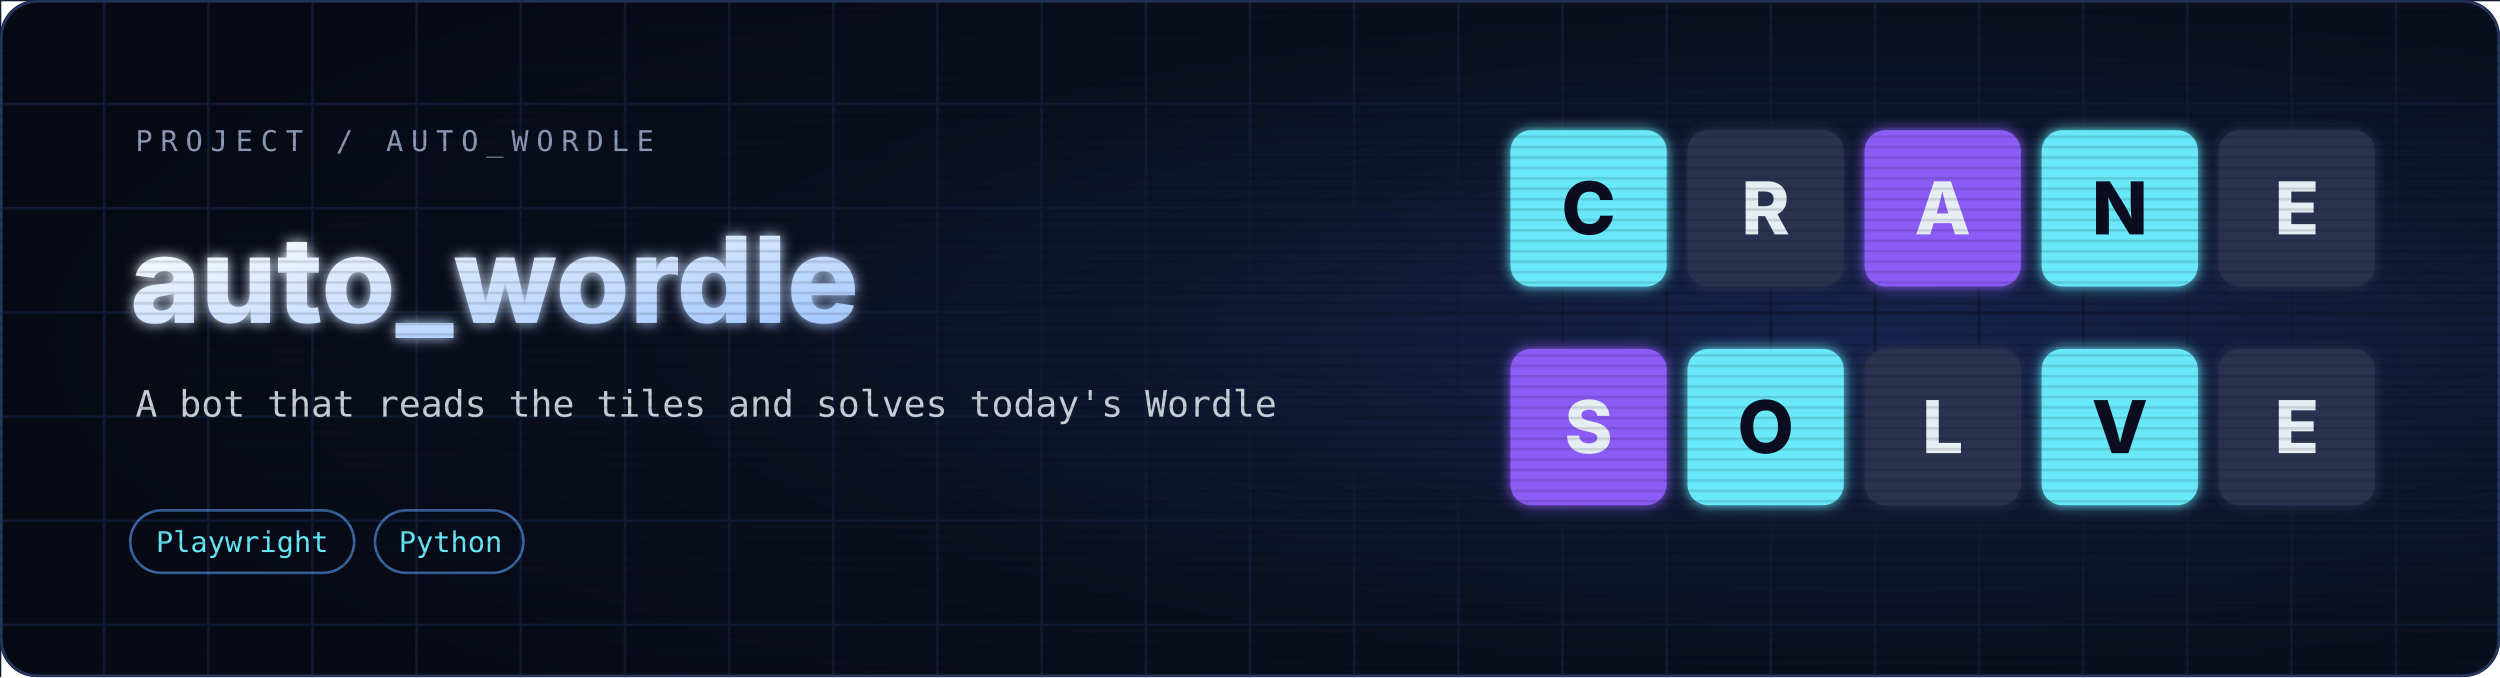
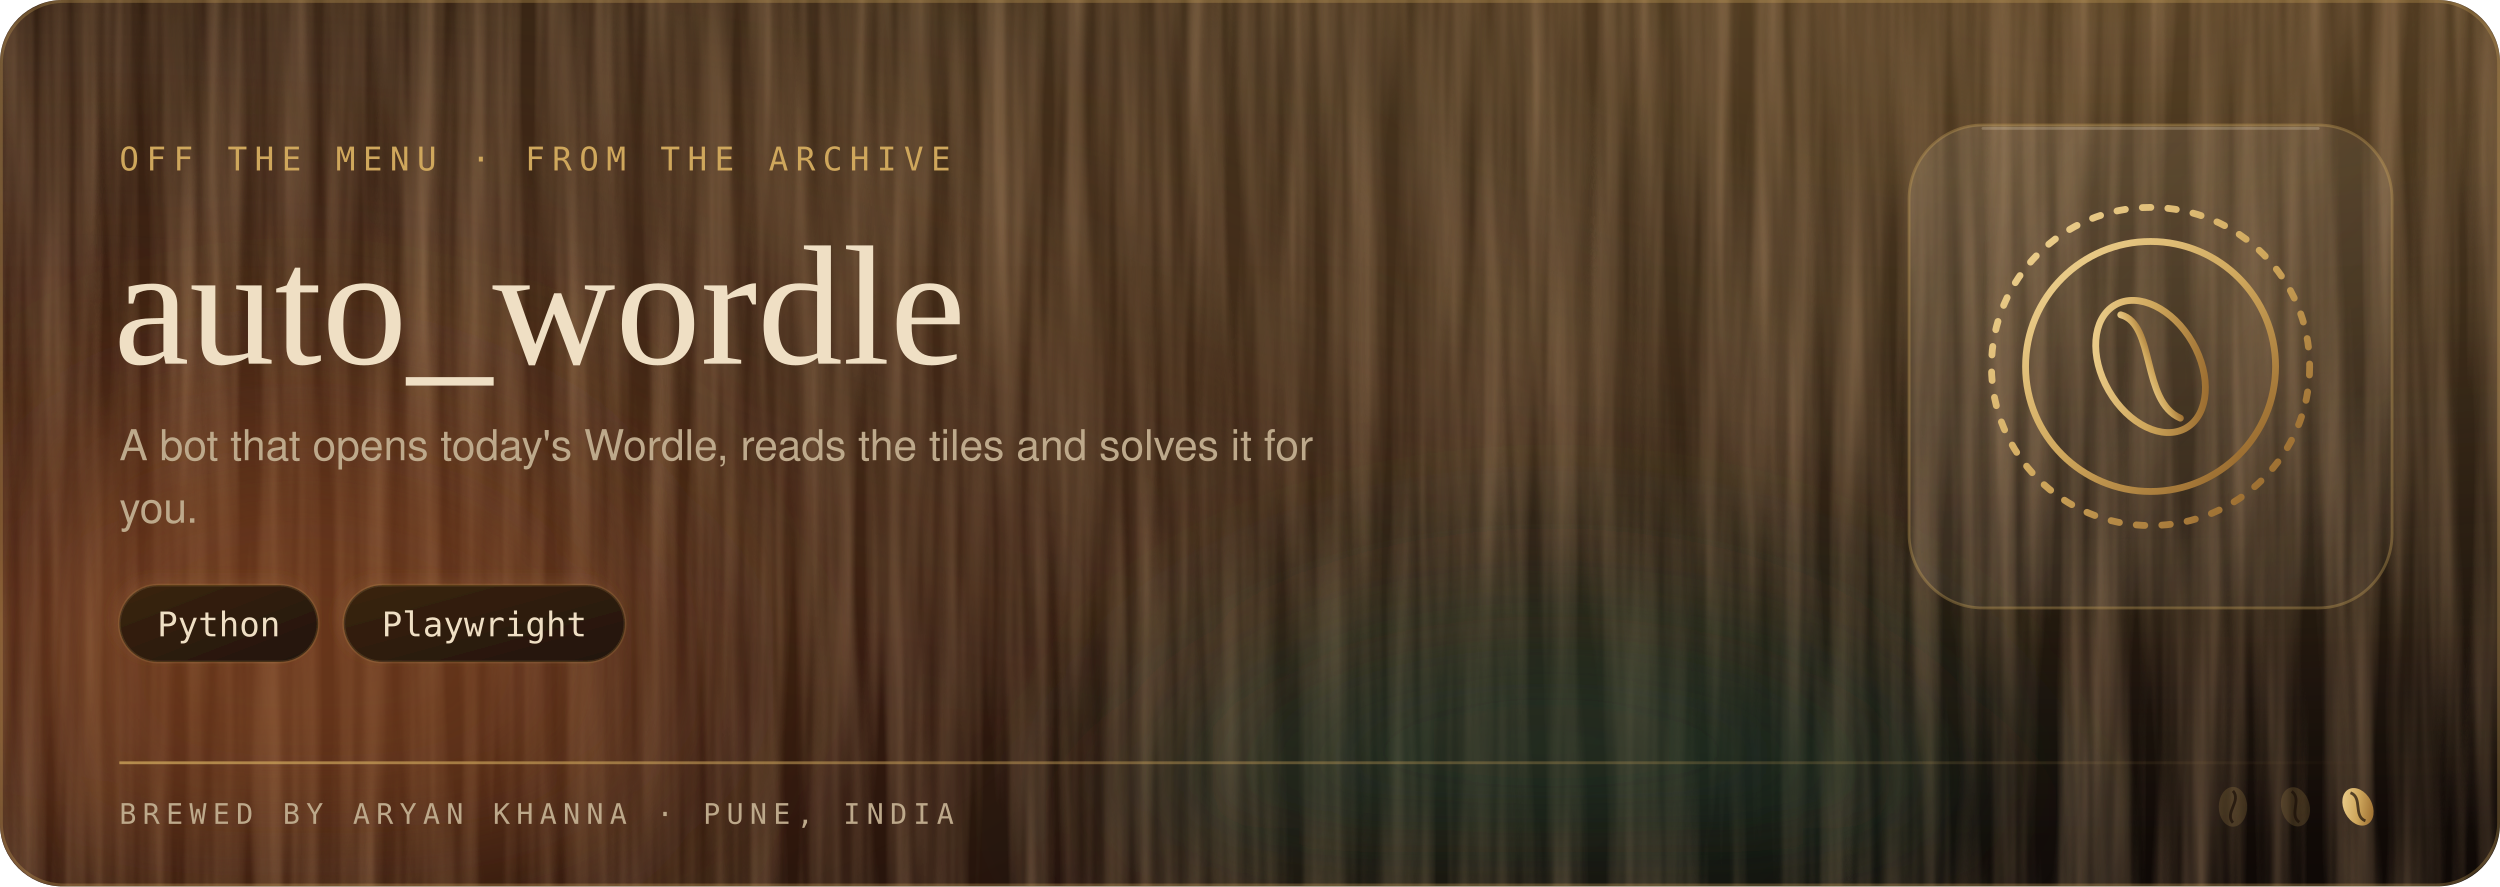
- <svg xmlns="http://www.w3.org/2000/svg" viewBox="0 0 960 260" width="100%" role="img" aria-label="auto_wordle: A bot that reads the tiles and solves today's Wordle">
+ <svg xmlns="http://www.w3.org/2000/svg" viewBox="0 0 880 312" width="100%" role="img" aria-label="auto_wordle: A bot that opens today's Wordle, reads the tiles and solves it for you.">
  <defs>
-     <radialGradient id="bgg" cx=".75" cy=".5" r=".75">
-       <stop offset="0" stop-color="#16244d" />
-       <stop offset=".6" stop-color="#0b1020" />
-       <stop offset="1" stop-color="#070a14" />
+     <linearGradient id="wall" x1="0" y1="0" x2="0" y2="1">
+       <stop offset="0" stop-color="#24150c" />
+       <stop offset=".6" stop-color="#170e09" />
+       <stop offset="1" stop-color="#0f0906" />
+     </linearGradient>
+     <radialGradient id="lamp" cx=".84" cy="0" r=".95">
+       <stop offset="0" stop-color="#cfa75c" stop-opacity=".30" />
+       <stop offset="1" stop-color="#cfa75c" stop-opacity="0" />
    </radialGradient>
-     <linearGradient id="ng" x1="0" y1="0" x2="1" y2="1">
-       <stop offset="0" stop-color="#fff" />
-       <stop offset="1" stop-color="#9cc4ff" />
+     <radialGradient id="ember" cx="0" cy=".7" r=".8">
+       <stop offset="0" stop-color="#7a3a1e" stop-opacity=".55" />
+       <stop offset="1" stop-color="#7a3a1e" stop-opacity="0" />
+     </radialGradient>
+     <linearGradient id="glass" x1="0" y1="0" x2="1" y2="1">
+       <stop offset="0" stop-color="#efdfc4" stop-opacity=".13" />
+       <stop offset="1" stop-color="#efdfc4" stop-opacity=".03" />
    </linearGradient>
-     <filter id="glow" x="-30%" y="-30%" width="160%" height="160%">
-       <feGaussianBlur stdDeviation="2.5" result="b" />
-       <feMerge>
-         <feMergeNode in="b" />
-         <feMergeNode in="SourceGraphic" />
-       </feMerge>
+     <linearGradient id="green" x1="0" y1="0" x2="1" y2="1">
+       <stop offset="0" stop-color="#1d4435" stop-opacity=".85" />
+       <stop offset="1" stop-color="#efdfc4" stop-opacity=".04" />
+     </linearGradient>
+     <linearGradient id="brass" x1="0" y1="0" x2="1" y2="1">
+       <stop offset="0" stop-color="#f3d898" />
+       <stop offset=".5" stop-color="#cfa75c" />
+       <stop offset="1" stop-color="#8a5a22" />
+     </linearGradient>
+     <linearGradient id="neo" x1="0" y1="0" x2="1" y2="1">
+       <stop offset="0" stop-color="#3a2411" />
+       <stop offset="1" stop-color="#22140b" />
+     </linearGradient>
+     <linearGradient id="fade" x1="0" y1="0" x2="1" y2="0">
+       <stop offset="0" stop-color="#cfa75c" stop-opacity=".75" />
+       <stop offset="1" stop-color="#cfa75c" stop-opacity="0" />
+     </linearGradient>
+     <filter id="grain" x="0" y="0" width="100%" height="100%">
+       <feTurbulence type="fractalNoise" baseFrequency=".11 .005" numOctaves="3" seed="7" />
+       <feColorMatrix values="0 0 0 0 .62  0 0 0 0 .38  0 0 0 0 .2  1.4 0 0 0 -.42" />
    </filter>
-     <pattern id="scan" width="4" height="4" patternUnits="userSpaceOnUse">
-       <rect width="4" height="1" fill="#000" opacity=".12" />
-     </pattern>
+     <filter id="blur" x="-60%" y="-60%" width="220%" height="220%">
+       <feGaussianBlur stdDeviation="36" />
+     </filter>
+     <filter id="lift" x="-20%" y="-40%" width="140%" height="190%">
+       <feDropShadow dx="3" dy="4" stdDeviation="4" flood-color="#000" flood-opacity=".6" />
+       <feDropShadow dx="-2" dy="-2" stdDeviation="2.5" flood-color="#96623a" flood-opacity=".26" />
+     </filter>
+     <clipPath id="clip">
+       <rect width="880" height="312" rx="22" />
+     </clipPath>
  </defs>
-   <rect width="960" height="260" rx="14" fill="url(#bgg)" />
-   <path d="M0 0V260" stroke="#101a33" />
-   <path d="M40 0V260" stroke="#101a33" />
-   <path d="M80 0V260" stroke="#101a33" />
-   <path d="M120 0V260" stroke="#101a33" />
-   <path d="M160 0V260" stroke="#101a33" />
-   <path d="M200 0V260" stroke="#101a33" />
-   <path d="M240 0V260" stroke="#101a33" />
-   <path d="M280 0V260" stroke="#101a33" />
-   <path d="M320 0V260" stroke="#101a33" />
-   <path d="M360 0V260" stroke="#101a33" />
-   <path d="M400 0V260" stroke="#101a33" />
-   <path d="M440 0V260" stroke="#101a33" />
-   <path d="M480 0V260" stroke="#101a33" />
-   <path d="M520 0V260" stroke="#101a33" />
-   <path d="M560 0V260" stroke="#101a33" />
-   <path d="M600 0V260" stroke="#101a33" />
-   <path d="M640 0V260" stroke="#101a33" />
-   <path d="M680 0V260" stroke="#101a33" />
-   <path d="M720 0V260" stroke="#101a33" />
-   <path d="M760 0V260" stroke="#101a33" />
-   <path d="M800 0V260" stroke="#101a33" />
-   <path d="M840 0V260" stroke="#101a33" />
-   <path d="M880 0V260" stroke="#101a33" />
-   <path d="M920 0V260" stroke="#101a33" />
-   <path d="M0 0H960" stroke="#101a33" />
-   <path d="M0 40H960" stroke="#101a33" />
-   <path d="M0 80H960" stroke="#101a33" />
-   <path d="M0 120H960" stroke="#101a33" />
-   <path d="M0 160H960" stroke="#101a33" />
-   <path d="M0 200H960" stroke="#101a33" />
-   <path d="M0 240H960" stroke="#101a33" />
-   <circle cx="917" cy="208" r="1.3" fill="#e6edf3" opacity="0">
-     <animate attributeName="opacity" values="0;0.78;0" dur="5.55s" begin="2.522s" repeatCount="indefinite" />
-   </circle>
-   <circle cx="585" cy="43" r="0.9" fill="#5aa2ff" opacity="0">
-     <animate attributeName="opacity" values="0;0.54;0" dur="5.511s" begin="0.919s" repeatCount="indefinite" />
-   </circle>
-   <circle cx="414" cy="156" r="0.9" fill="#e6edf3" opacity="0">
-     <animate attributeName="opacity" values="0;0.65;0" dur="4.86s" begin="2.831s" repeatCount="indefinite" />
-   </circle>
-   <circle cx="377" cy="225" r="1.3" fill="#5aa2ff" opacity="0">
-     <animate attributeName="opacity" values="0;0.83;0" dur="4.114s" begin="0.274s" repeatCount="indefinite" />
-   </circle>
-   <circle cx="112" cy="251" r="0.9" fill="#67e8f9" opacity="0">
-     <animate attributeName="opacity" values="0;0.87;0" dur="4.968s" begin="1.282s" repeatCount="indefinite" />
-   </circle>
-   <circle cx="476" cy="192" r="0.9" fill="#e6edf3" opacity="0">
-     <animate attributeName="opacity" values="0;0.77;0" dur="4.14s" begin="4.35s" repeatCount="indefinite" />
-   </circle>
-   <circle cx="855" cy="211" r="1.3" fill="#e6edf3" opacity="0">
-     <animate attributeName="opacity" values="0;0.62;0" dur="4.202s" begin="2.436s" repeatCount="indefinite" />
-   </circle>
-   <circle cx="725" cy="38" r="1.3" fill="#5aa2ff" opacity="0">
-     <animate attributeName="opacity" values="0;0.64;0" dur="4.281s" begin="4.434s" repeatCount="indefinite" />
-   </circle>
-   <circle cx="805" cy="65" r="1.3" fill="#e6edf3" opacity="0">
-     <animate attributeName="opacity" values="0;0.86;0" dur="3.102s" begin="0.949s" repeatCount="indefinite" />
-   </circle>
-   <circle cx="933" cy="207" r="1.3" fill="#e6edf3" opacity="0">
-     <animate attributeName="opacity" values="0;0.44;0" dur="3.701s" begin="4.741s" repeatCount="indefinite" />
-   </circle>
-   <circle cx="856" cy="98" r="1.3" fill="#67e8f9" opacity="0">
-     <animate attributeName="opacity" values="0;0.85;0" dur="5.666s" begin="2.252s" repeatCount="indefinite" />
-   </circle>
-   <circle cx="377" cy="124" r="0.6" fill="#5aa2ff" opacity="0">
-     <animate attributeName="opacity" values="0;0.56;0" dur="3.425s" begin="4.016s" repeatCount="indefinite" />
-   </circle>
-   <circle cx="694" cy="97" r="0.9" fill="#e6edf3" opacity="0">
-     <animate attributeName="opacity" values="0;0.86;0" dur="4.873s" begin="2.168s" repeatCount="indefinite" />
-   </circle>
-   <circle cx="925" cy="167" r="0.9" fill="#67e8f9" opacity="0">
-     <animate attributeName="opacity" values="0;0.60;0" dur="4.417s" begin="0.89s" repeatCount="indefinite" />
-   </circle>
-   <circle cx="759" cy="116" r="0.6" fill="#67e8f9" opacity="0">
-     <animate attributeName="opacity" values="0;0.69;0" dur="4.276s" begin="4.634s" repeatCount="indefinite" />
-   </circle>
-   <circle cx="441" cy="47" r="0.6" fill="#67e8f9" opacity="0">
-     <animate attributeName="opacity" values="0;0.42;0" dur="3.213s" begin="0.685s" repeatCount="indefinite" />
-   </circle>
-   <circle cx="496" cy="190" r="1.3" fill="#e6edf3" opacity="0">
-     <animate attributeName="opacity" values="0;0.66;0" dur="3.534s" begin="3.293s" repeatCount="indefinite" />
-   </circle>
-   <circle cx="800" cy="180" r="0.9" fill="#e6edf3" opacity="0">
-     <animate attributeName="opacity" values="0;0.54;0" dur="5.933s" begin="1.02s" repeatCount="indefinite" />
-   </circle>
-   <circle cx="792" cy="6" r="0.9" fill="#67e8f9" opacity="0">
-     <animate attributeName="opacity" values="0;0.50;0" dur="5.734s" begin="2.814s" repeatCount="indefinite" />
-   </circle>
-   <circle cx="745" cy="131" r="0.9" fill="#e6edf3" opacity="0">
-     <animate attributeName="opacity" values="0;0.66;0" dur="4.908s" begin="2.336s" repeatCount="indefinite" />
-   </circle>
-   <circle cx="571" cy="151" r="1.3" fill="#5aa2ff" opacity="0">
-     <animate attributeName="opacity" values="0;0.71;0" dur="3.12s" begin="0.077s" repeatCount="indefinite" />
-   </circle>
-   <circle cx="724" cy="209" r="0.6" fill="#67e8f9" opacity="0">
-     <animate attributeName="opacity" values="0;0.50;0" dur="4.367s" begin="3.798s" repeatCount="indefinite" />
-   </circle>
-   <circle cx="513" cy="139" r="1.3" fill="#e6edf3" opacity="0">
-     <animate attributeName="opacity" values="0;0.76;0" dur="4.916s" begin="3.293s" repeatCount="indefinite" />
-   </circle>
-   <circle cx="231" cy="159" r="1.3" fill="#e6edf3" opacity="0">
-     <animate attributeName="opacity" values="0;0.50;0" dur="5.383s" begin="0.228s" repeatCount="indefinite" />
-   </circle>
-   <circle cx="607" cy="22" r="1.3" fill="#5aa2ff" opacity="0">
-     <animate attributeName="opacity" values="0;0.56;0" dur="4.292s" begin="0.184s" repeatCount="indefinite" />
-   </circle>
-   <circle cx="774" cy="131" r="0.9" fill="#5aa2ff" opacity="0">
-     <animate attributeName="opacity" values="0;0.66;0" dur="4.705s" begin="2.372s" repeatCount="indefinite" />
-   </circle>
-   <circle cx="379" cy="193" r="0.6" fill="#e6edf3" opacity="0">
-     <animate attributeName="opacity" values="0;0.71;0" dur="4.89s" begin="3.35s" repeatCount="indefinite" />
-   </circle>
-   <circle cx="926" cy="39" r="0.9" fill="#e6edf3" opacity="0">
-     <animate attributeName="opacity" values="0;0.75;0" dur="3.015s" begin="3.107s" repeatCount="indefinite" />
-   </circle>
-   <circle cx="464" cy="237" r="1.3" fill="#e6edf3" opacity="0">
-     <animate attributeName="opacity" values="0;0.42;0" dur="3.876s" begin="4.041s" repeatCount="indefinite" />
-   </circle>
-   <circle cx="459" cy="159" r="1.3" fill="#e6edf3" opacity="0">
-     <animate attributeName="opacity" values="0;0.78;0" dur="2.669s" begin="0.122s" repeatCount="indefinite" />
-   </circle>
-   <circle cx="458" cy="168" r="1.3" fill="#e6edf3" opacity="0">
-     <animate attributeName="opacity" values="0;0.75;0" dur="4.416s" begin="1.653s" repeatCount="indefinite" />
-   </circle>
-   <circle cx="127" cy="83" r="0.6" fill="#67e8f9" opacity="0">
-     <animate attributeName="opacity" values="0;0.84;0" dur="5.433s" begin="1.68s" repeatCount="indefinite" />
-   </circle>
-   <circle cx="897" cy="206" r="1.3" fill="#67e8f9" opacity="0">
-     <animate attributeName="opacity" values="0;0.84;0" dur="2.854s" begin="0.684s" repeatCount="indefinite" />
-   </circle>
-   <circle cx="21" cy="122" r="0.9" fill="#e6edf3" opacity="0">
-     <animate attributeName="opacity" values="0;0.54;0" dur="5.851s" begin="4.807s" repeatCount="indefinite" />
-   </circle>
-   <circle cx="218" cy="6" r="0.9" fill="#67e8f9" opacity="0">
-     <animate attributeName="opacity" values="0;0.68;0" dur="2.615s" begin="1.548s" repeatCount="indefinite" />
-   </circle>
-   <circle cx="14" cy="19" r="0.9" fill="#67e8f9" opacity="0">
-     <animate attributeName="opacity" values="0;0.78;0" dur="5.546s" begin="3.537s" repeatCount="indefinite" />
-   </circle>
-   <circle cx="705" cy="126" r="0.6" fill="#67e8f9" opacity="0">
-     <animate attributeName="opacity" values="0;0.73;0" dur="5.141s" begin="4.308s" repeatCount="indefinite" />
-   </circle>
-   <circle cx="629" cy="86" r="0.6" fill="#5aa2ff" opacity="0">
-     <animate attributeName="opacity" values="0;0.50;0" dur="5.692s" begin="2.047s" repeatCount="indefinite" />
-   </circle>
-   <circle cx="518" cy="107" r="0.6" fill="#5aa2ff" opacity="0">
-     <animate attributeName="opacity" values="0;0.45;0" dur="4.387s" begin="2.864s" repeatCount="indefinite" />
-   </circle>
-   <circle cx="318" cy="111" r="1.3" fill="#5aa2ff" opacity="0">
-     <animate attributeName="opacity" values="0;0.54;0" dur="4.592s" begin="2.736s" repeatCount="indefinite" />
-   </circle>
-   <circle cx="196" cy="213" r="0.9" fill="#5aa2ff" opacity="0">
-     <animate attributeName="opacity" values="0;0.65;0" dur="5.747s" begin="2.8s" repeatCount="indefinite" />
-   </circle>
-   <circle cx="17" cy="130" r="0.6" fill="#e6edf3" opacity="0">
-     <animate attributeName="opacity" values="0;0.53;0" dur="3.436s" begin="3.345s" repeatCount="indefinite" />
-   </circle>
-   <circle cx="519" cy="12" r="1.3" fill="#67e8f9" opacity="0">
-     <animate attributeName="opacity" values="0;0.60;0" dur="3.324s" begin="3.031s" repeatCount="indefinite" />
-   </circle>
-   <circle cx="353" cy="160" r="0.9" fill="#67e8f9" opacity="0">
-     <animate attributeName="opacity" values="0;0.65;0" dur="4.914s" begin="3.183s" repeatCount="indefinite" />
-   </circle>
-   <circle cx="358" cy="43" r="1.3" fill="#e6edf3" opacity="0">
-     <animate attributeName="opacity" values="0;0.47;0" dur="2.548s" begin="4.618s" repeatCount="indefinite" />
-   </circle>
-   <circle cx="258" cy="92" r="1.3" fill="#67e8f9" opacity="0">
-     <animate attributeName="opacity" values="0;0.50;0" dur="5.52s" begin="0.004s" repeatCount="indefinite" />
-   </circle>
-   <circle cx="413" cy="145" r="1.3" fill="#67e8f9" opacity="0">
-     <animate attributeName="opacity" values="0;0.62;0" dur="4.376s" begin="3.362s" repeatCount="indefinite" />
-   </circle>
-   <circle cx="565" cy="190" r="0.6" fill="#5aa2ff" opacity="0">
-     <animate attributeName="opacity" values="0;0.66;0" dur="4.741s" begin="2.488s" repeatCount="indefinite" />
-   </circle>
-   <circle cx="593" cy="39" r="0.9" fill="#67e8f9" opacity="0">
-     <animate attributeName="opacity" values="0;0.63;0" dur="4.436s" begin="1.604s" repeatCount="indefinite" />
-   </circle>
-   <circle cx="903" cy="103" r="0.9" fill="#5aa2ff" opacity="0">
-     <animate attributeName="opacity" values="0;0.53;0" dur="5.247s" begin="2.84s" repeatCount="indefinite" />
-   </circle>
-   <circle cx="564" cy="34" r="0.9" fill="#e6edf3" opacity="0">
-     <animate attributeName="opacity" values="0;0.76;0" dur="4.714s" begin="2.924s" repeatCount="indefinite" />
-   </circle>
-   <circle cx="218" cy="111" r="0.6" fill="#e6edf3" opacity="0">
-     <animate attributeName="opacity" values="0;0.41;0" dur="2.791s" begin="3.08s" repeatCount="indefinite" />
-   </circle>
-   <circle cx="307" cy="154" r="0.9" fill="#5aa2ff" opacity="0">
-     <animate attributeName="opacity" values="0;0.41;0" dur="2.707s" begin="1.402s" repeatCount="indefinite" />
-   </circle>
-   <circle cx="836" cy="208" r="0.9" fill="#5aa2ff" opacity="0">
-     <animate attributeName="opacity" values="0;0.52;0" dur="5.688s" begin="4.346s" repeatCount="indefinite" />
-   </circle>
-   <circle cx="763" cy="238" r="1.3" fill="#67e8f9" opacity="0">
-     <animate attributeName="opacity" values="0;0.87;0" dur="2.821s" begin="2.043s" repeatCount="indefinite" />
-   </circle>
-   <rect x=".5" y=".5" width="959" height="259" rx="14" fill="none" stroke="#25375f" />
-   <g font-family="JetBrains Mono, ui-monospace, Menlo, Consolas, monospace">
-     <text x="52" y="58" font-size="11" fill="#8b98b5" letter-spacing="3">PROJECT / AUTO_WORDLE</text>
-     <text x="50" y="124" font-size="46" font-weight="800" fill="url(#ng)" filter="url(#glow)" font-family="Inter, 'Segoe UI', Helvetica, Arial, sans-serif">auto_wordle</text>
-     <text x="50" y="124" font-size="46" font-weight="800" fill="#67e8f9" opacity="0" font-family="Inter, 'Segoe UI', Helvetica, Arial, sans-serif">auto_wordle<animate attributeName="opacity" values="0;0;.7;0;.5;0;0" dur="6s" begin="0s" repeatCount="indefinite" keyTimes="0;.9;.915;.93;.945;.96;1" />
-       <animate attributeName="x" values="50;50;44;56;50;50" keyTimes="0;.9;.915;.93;.95;1" dur="6s" repeatCount="indefinite" />
-     </text>
-     <text x="52" y="160" font-size="14" fill="#e6edf3" opacity=".85">A bot that reads the tiles and solves today's Wordle</text>
-     <rect x="50" y="196" width="86" height="24" rx="12" fill="none" stroke="#5aa2ff" stroke-opacity=".6" />
-     <text x="93" y="212" font-size="11" fill="#67e8f9" text-anchor="middle">Playwright</text>
-     <rect x="144.0" y="196" width="57" height="24" rx="12" fill="none" stroke="#5aa2ff" stroke-opacity=".6" />
-     <text x="173" y="212" font-size="11" fill="#67e8f9" text-anchor="middle">Python</text>
+   <g clip-path="url(#clip)">
+     <rect width="880" height="312" fill="url(#wall)" />
+     <rect width="880" height="312" fill="url(#ember)" />
+     <rect width="880" height="312" fill="url(#lamp)" />
+     <rect width="880" height="312" filter="url(#grain)" opacity=".5" />
+     <ellipse cx="106" cy="234" rx="130" ry="90" fill="#8a4a22" opacity=".5" filter="url(#blur)">
+       <animateTransform attributeName="transform" type="translate" values="0 0;34 -18;-18 12;0 0" dur="24s" repeatCount="indefinite" />
+     </ellipse>
+     <ellipse cx="546" cy="296" rx="150" ry="80" fill="#1d4435" opacity=".55" filter="url(#blur)">
+       <animateTransform attributeName="transform" type="translate" values="0 0;-40 -14;22 10;0 0" dur="29s" repeatCount="indefinite" />
+     </ellipse>
  </g>
-   <g transform="translate(570,20)" font-family="JetBrains Mono, ui-monospace, Menlo, Consolas, monospace" filter="url(#glow)">
-     <g transform="translate(40,60)">
-       <g>
-         <animateTransform attributeName="transform" type="scale" values="1 1;1 0.05;1 1;1 1" keyTimes="0;.12;.24;1" dur="5s" begin="0.0s" repeatCount="indefinite" />
-         <rect x="-30" y="-30" width="60" height="60" rx="8" fill="#67e8f9" />
-         <text y="10" font-size="28" font-weight="800" fill="#0b1020" text-anchor="middle" font-family="Inter, 'Segoe UI', Helvetica, Arial, sans-serif">C</text>
-       </g>
-     </g>
-     <g transform="translate(108,60)">
-       <g>
-         <animateTransform attributeName="transform" type="scale" values="1 1;1 0.05;1 1;1 1" keyTimes="0;.12;.24;1" dur="5s" begin="0.25s" repeatCount="indefinite" />
-         <rect x="-30" y="-30" width="60" height="60" rx="8" fill="#2a3350" />
-         <text y="10" font-size="28" font-weight="800" fill="#e6edf3" text-anchor="middle" font-family="Inter, 'Segoe UI', Helvetica, Arial, sans-serif">R</text>
-       </g>
-     </g>
-     <g transform="translate(176,60)">
-       <g>
-         <animateTransform attributeName="transform" type="scale" values="1 1;1 0.05;1 1;1 1" keyTimes="0;.12;.24;1" dur="5s" begin="0.5s" repeatCount="indefinite" />
-         <rect x="-30" y="-30" width="60" height="60" rx="8" fill="#8b5cf6" />
-         <text y="10" font-size="28" font-weight="800" fill="#e6edf3" text-anchor="middle" font-family="Inter, 'Segoe UI', Helvetica, Arial, sans-serif">A</text>
-       </g>
-     </g>
-     <g transform="translate(244,60)">
-       <g>
-         <animateTransform attributeName="transform" type="scale" values="1 1;1 0.05;1 1;1 1" keyTimes="0;.12;.24;1" dur="5s" begin="0.75s" repeatCount="indefinite" />
-         <rect x="-30" y="-30" width="60" height="60" rx="8" fill="#67e8f9" />
-         <text y="10" font-size="28" font-weight="800" fill="#0b1020" text-anchor="middle" font-family="Inter, 'Segoe UI', Helvetica, Arial, sans-serif">N</text>
-       </g>
-     </g>
-     <g transform="translate(312,60)">
-       <g>
-         <animateTransform attributeName="transform" type="scale" values="1 1;1 0.05;1 1;1 1" keyTimes="0;.12;.24;1" dur="5s" begin="1.0s" repeatCount="indefinite" />
-         <rect x="-30" y="-30" width="60" height="60" rx="8" fill="#2a3350" />
-         <text y="10" font-size="28" font-weight="800" fill="#e6edf3" text-anchor="middle" font-family="Inter, 'Segoe UI', Helvetica, Arial, sans-serif">E</text>
-       </g>
-     </g>
-     <g transform="translate(40,144)">
-       <g>
-         <animateTransform attributeName="transform" type="scale" values="1 1;1 0.05;1 1;1 1" keyTimes="0;.12;.24;1" dur="5s" begin="1.2s" repeatCount="indefinite" />
-         <rect x="-30" y="-30" width="60" height="60" rx="8" fill="#8b5cf6" />
-         <text y="10" font-size="28" font-weight="800" fill="#e6edf3" text-anchor="middle" font-family="Inter, 'Segoe UI', Helvetica, Arial, sans-serif">S</text>
-       </g>
-     </g>
-     <g transform="translate(108,144)">
-       <g>
-         <animateTransform attributeName="transform" type="scale" values="1 1;1 0.05;1 1;1 1" keyTimes="0;.12;.24;1" dur="5s" begin="1.45s" repeatCount="indefinite" />
-         <rect x="-30" y="-30" width="60" height="60" rx="8" fill="#67e8f9" />
-         <text y="10" font-size="28" font-weight="800" fill="#0b1020" text-anchor="middle" font-family="Inter, 'Segoe UI', Helvetica, Arial, sans-serif">O</text>
-       </g>
-     </g>
-     <g transform="translate(176,144)">
-       <g>
-         <animateTransform attributeName="transform" type="scale" values="1 1;1 0.05;1 1;1 1" keyTimes="0;.12;.24;1" dur="5s" begin="1.7s" repeatCount="indefinite" />
-         <rect x="-30" y="-30" width="60" height="60" rx="8" fill="#2a3350" />
-         <text y="10" font-size="28" font-weight="800" fill="#e6edf3" text-anchor="middle" font-family="Inter, 'Segoe UI', Helvetica, Arial, sans-serif">L</text>
-       </g>
-     </g>
-     <g transform="translate(244,144)">
-       <g>
-         <animateTransform attributeName="transform" type="scale" values="1 1;1 0.05;1 1;1 1" keyTimes="0;.12;.24;1" dur="5s" begin="1.95s" repeatCount="indefinite" />
-         <rect x="-30" y="-30" width="60" height="60" rx="8" fill="#67e8f9" />
-         <text y="10" font-size="28" font-weight="800" fill="#0b1020" text-anchor="middle" font-family="Inter, 'Segoe UI', Helvetica, Arial, sans-serif">V</text>
-       </g>
-     </g>
-     <g transform="translate(312,144)">
-       <g>
-         <animateTransform attributeName="transform" type="scale" values="1 1;1 0.05;1 1;1 1" keyTimes="0;.12;.24;1" dur="5s" begin="2.2s" repeatCount="indefinite" />
-         <rect x="-30" y="-30" width="60" height="60" rx="8" fill="#2a3350" />
-         <text y="10" font-size="28" font-weight="800" fill="#e6edf3" text-anchor="middle" font-family="Inter, 'Segoe UI', Helvetica, Arial, sans-serif">E</text>
+   <rect x=".5" y=".5" width="879" height="311" rx="22" fill="none" stroke="#cfa75c" stroke-opacity=".3" />
+   <text x="42" y="60" font-family="'SF Mono',Menlo,Consolas,'DejaVu Sans Mono',monospace" font-size="11.5" fill="#cfa75c" letter-spacing="2.6">OFF THE MENU · FROM THE ARCHIVE</text>
+   <text x="40" y="128" font-family="'Bodoni 72','Bodoni MT',Didot,'Playfair Display',Georgia,'Times New Roman',serif" font-size="60" fill="#efdfc4">auto_wordle</text>
+   <text x="42" y="162" font-family="'Helvetica Neue',Helvetica,Arial,sans-serif" font-size="15" fill="#bda98b">A bot that opens today's Wordle, reads the tiles and solves it for</text>
+   <text x="42" y="184" font-family="'Helvetica Neue',Helvetica,Arial,sans-serif" font-size="15" fill="#bda98b">you.</text>
+   <g filter="url(#lift)">
+     <rect x="42" y="206" width="70" height="27" rx="13.5" fill="url(#neo)" stroke="#cfa75c" stroke-opacity=".16" />
+   </g>
+   <text x="77.0" y="224" font-family="'SF Mono',Menlo,Consolas,'DejaVu Sans Mono',monospace" font-size="12" fill="#efdfc4" text-anchor="middle">Python</text>
+   <g filter="url(#lift)">
+     <rect x="121" y="206" width="99" height="27" rx="13.5" fill="url(#neo)" stroke="#cfa75c" stroke-opacity=".16" />
+   </g>
+   <text x="170.5" y="224" font-family="'SF Mono',Menlo,Consolas,'DejaVu Sans Mono',monospace" font-size="12" fill="#efdfc4" text-anchor="middle">Playwright</text>
+   <rect x="672" y="44" width="170" height="170" rx="26" fill="url(#glass)" stroke="#cfa75c" stroke-opacity=".34" />
+   <path d="M698 45.2 H816" stroke="#fff0d2" stroke-opacity=".22" stroke-linecap="round" />
+   <g transform="translate(672,44)">
+     <g fill="none" stroke="url(#brass)" stroke-width="2.4" stroke-linecap="round" stroke-linejoin="round">
+       <circle cx="85" cy="85" r="56" stroke-dasharray="3 6" />
+       <circle cx="85" cy="85" r="44" />
+       <g transform="translate(85,85) rotate(-30)">
+         <ellipse rx="17" ry="25" />
+         <path d="M0 -21c9 9 -9 30 0 42" />
      </g>
    </g>
  </g>
-   <rect width="960" height="260" rx="14" fill="url(#scan)" />
+   <rect x="42" y="268" width="796" height="1" fill="url(#fade)" />
+   <text x="42" y="290" font-family="'SF Mono',Menlo,Consolas,'DejaVu Sans Mono',monospace" font-size="10" fill="#bda98b" letter-spacing="2.2">BREWED BY ARYAN KHANNA · PUNE, INDIA</text>
+   <g transform="translate(830,284) rotate(-28)">
+     <ellipse rx="5.0" ry="7" fill="url(#brass)" />
+     <path d="M0 -5.6c3.1 3.5 -3.1 7.7 0 11.2" fill="none" stroke="#1a0f08" stroke-opacity=".7" stroke-width="1" />
+   </g>
+   <g transform="translate(808,284) rotate(-14)">
+     <ellipse rx="5.0" ry="7" fill="#cfa75c" fill-opacity=".18" />
+     <path d="M0 -5.6c3.1 3.5 -3.1 7.7 0 11.2" fill="none" stroke="#1a0f08" stroke-opacity=".7" stroke-width="1" />
+   </g>
+   <g transform="translate(786,284) rotate(0)">
+     <ellipse rx="5.0" ry="7" fill="#cfa75c" fill-opacity=".18" />
+     <path d="M0 -5.6c3.1 3.5 -3.1 7.7 0 11.2" fill="none" stroke="#1a0f08" stroke-opacity=".7" stroke-width="1" />
+   </g>
</svg>
